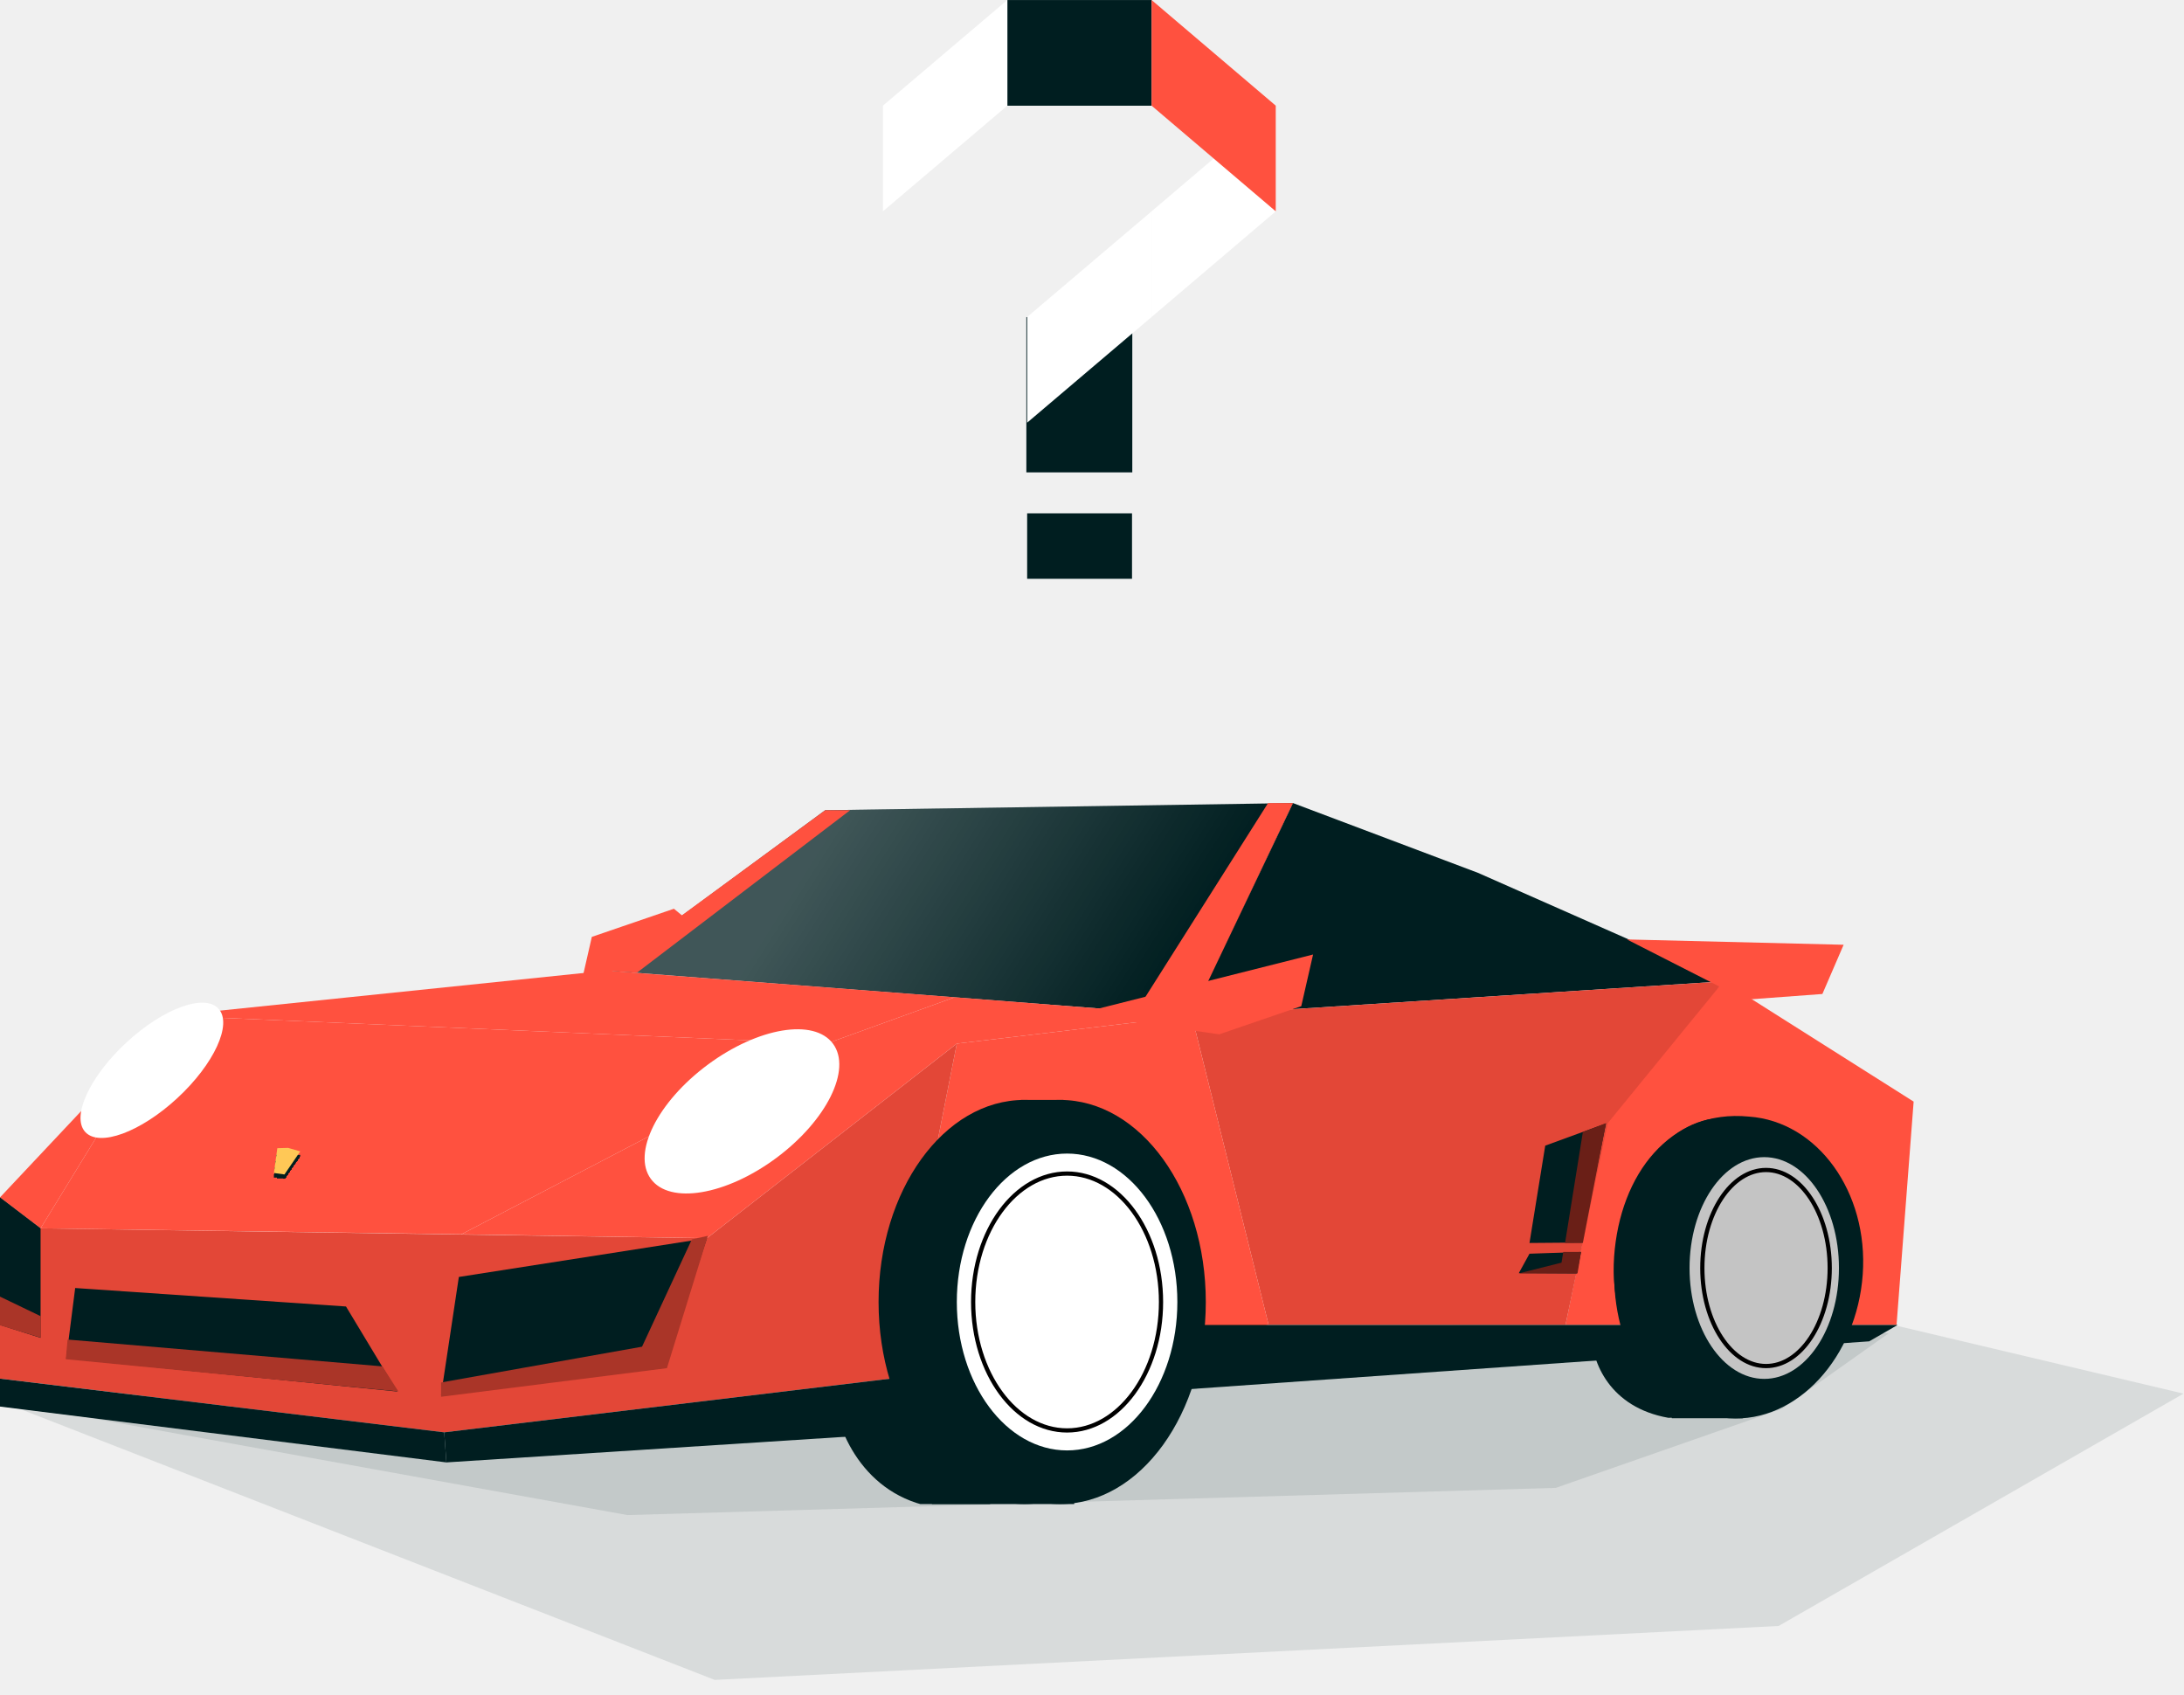
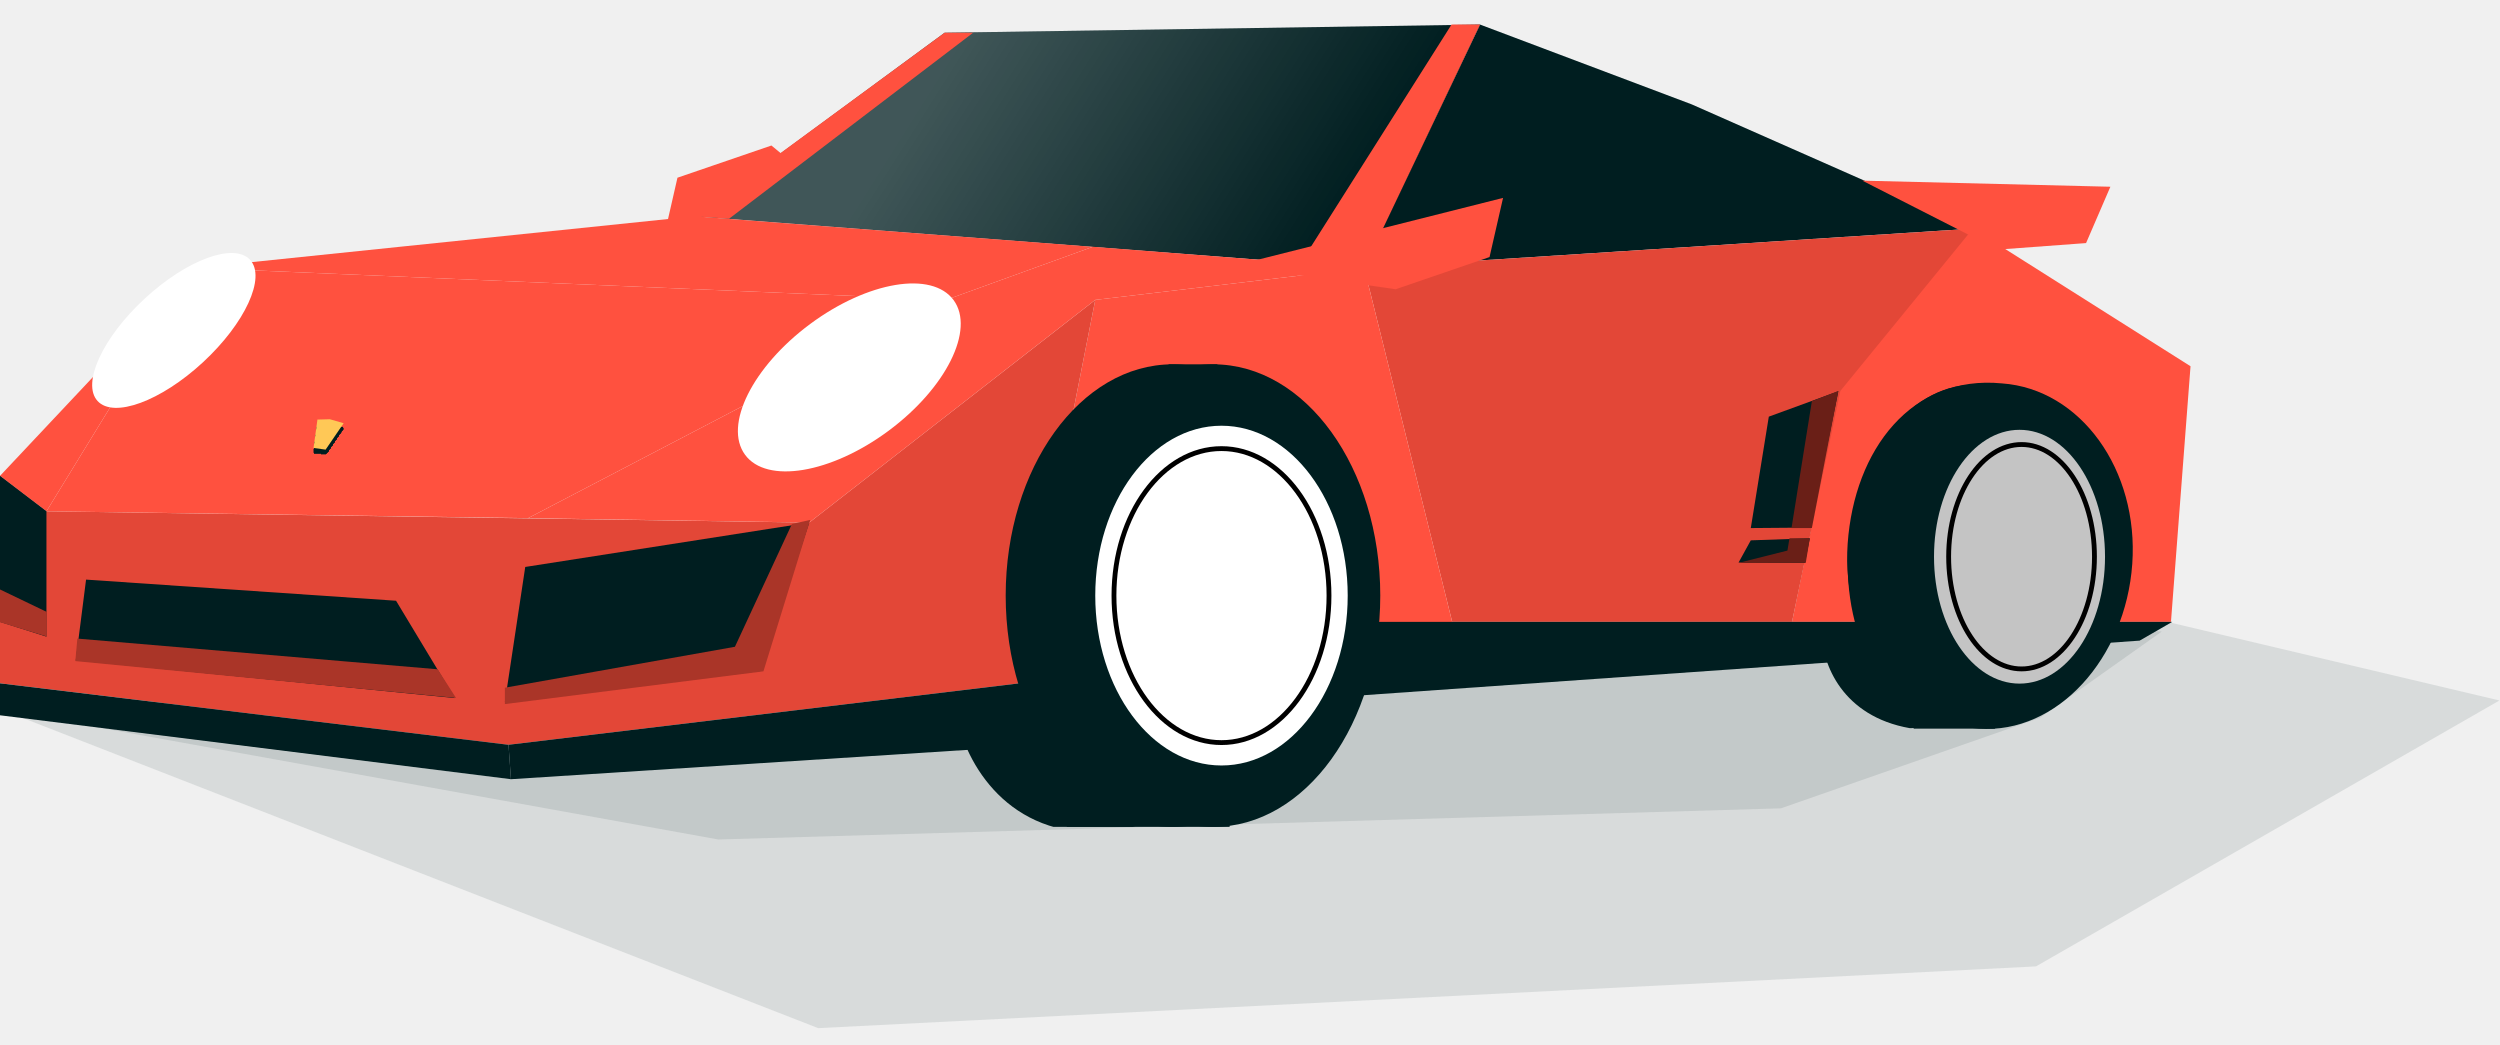
- <svg xmlns="http://www.w3.org/2000/svg" width="517" height="401" viewBox="0 0 517 401" fill="none">
+ <svg xmlns="http://www.w3.org/2000/svg" width="517" height="216" viewBox="0 0 517 216" fill="none">
+   <path d="M0.576 146.869L445.497 127.959L516.886 144.859L421.042 199.851L169.197 212.62L0.576 146.869Z" fill="#001E20" fill-opacity="0.1" />
+   <path d="M0.576 146.868L360.084 127.797L447.073 130.585L421.859 148.444L368.285 167.163L148.536 173.604L0.576 146.868Z" fill="#001E20" fill-opacity="0.1" />
  <g clip-path="url(#clip0)">
-     <path d="M268.039 75.061H242.96V111.805H268.039V75.061Z" fill="#001E20" />
-     <path d="M238.464 0.01V25.02L272.614 25.02V0.01L238.464 0.01Z" fill="#001E20" />
-     <path d="M238.456 25.011V0L209 25.011V50.022L238.456 25.011Z" fill="white" />
-     <path d="M302 50.022V25.011L272.605 50.022V75.032L302 50.022Z" fill="white" />
-     <path d="M272.606 75.033V50.022L243.149 75.033V100.044L272.606 75.033Z" fill="white" />
-     <path d="M302 25.011L272.605 0V25.011L302 50.022V25.011Z" fill="#FF513F" />
-     <path d="M267.974 121.508H243.149V137H267.974V121.508Z" fill="#001E20" />
-   </g>
-   <path d="M0.576 331.869L445.497 312.959L516.886 329.859L421.042 384.851L169.197 397.62L0.576 331.869Z" fill="#001E20" fill-opacity="0.1" />
-   <path d="M0.576 331.868L360.084 312.797L447.073 315.585L421.859 333.444L368.285 352.163L148.536 358.604L0.576 331.868Z" fill="#001E20" fill-opacity="0.1" />
-   <g clip-path="url(#clip1)">
-     <path d="M453 260.74L408.003 232.274L381.429 260.74L370.59 313.606H448.955L453 260.74Z" fill="#FF513F" />
-     <path d="M306.07 190.079L349.854 206.587L408.003 232.274L282.114 240.407L306.07 190.079Z" fill="#001E20" />
-     <path d="M370.59 313.606H300.315L291.214 277.006L282.114 240.407L408.003 232.274L380.587 265.844L375.589 289.725L370.59 313.606Z" fill="#E34737" />
-     <path d="M226.5 247.015L282.114 240.407L300.315 313.606L210.827 326.314L226.5 247.015Z" fill="#FF513F" />
-     <path d="M306.07 190.079L195.346 191.772L143.787 229.732L282.316 240.407L306.07 190.079Z" fill="#001E20" />
-     <path d="M306.07 190.079L195.346 191.772L143.787 229.732L282.316 240.407L306.07 190.079Z" fill="url(#paint0_linear)" fill-opacity="0.25" />
-     <path d="M306.07 190.079L282.114 240.407L268.969 239.391L300.176 190.079H306.07Z" fill="#FF513F" />
-     <path d="M195.346 191.772H201.24L150.764 230.241L143.585 229.732L195.346 191.772Z" fill="#FF513F" />
-     <path d="M436.427 223.617L431.398 235.269L413.133 236.619L385.131 222.358L436.427 223.617Z" fill="#FF513F" />
-     <path d="M310.833 225.924L308.037 238.159L288.608 244.818L255.128 239.965L310.833 225.924Z" fill="#FF513F" />
-     <path d="M137.305 233.985L140.1 221.749L159.529 215.091L164.612 219.285L137.305 233.985Z" fill="#FF513F" />
-     <path d="M449.211 313.606L442.475 317.483L273.519 329.364V313.606H449.211Z" fill="#001E20" />
-     <path d="M226.5 247.016L210.827 326.314L105.161 339.022L0 326.314V283.412L9.606 290.731L167.347 293.07L226.5 247.016Z" fill="#E34737" />
-     <path d="M225.995 236.036L143.585 229.732L40.447 240.407L195.66 247.015L225.995 236.036Z" fill="#FF513F" />
-     <path d="M109.205 292.155L195.66 247.015L40.447 240.407L9.606 290.731L109.205 292.155Z" fill="#FF513F" />
-     <path d="M-0 283.411L9.606 290.731L40.446 240.407L-0 283.411Z" fill="#FF513F" />
-     <path d="M167.347 293.069L157.236 323.772L104.409 330.18L108.619 302.245L167.347 293.069Z" fill="#001E20" />
-     <path d="M380.172 265.906L374.403 294.104L362.063 294.203L365.79 271.164L380.172 265.906Z" fill="#001E20" />
-     <path d="M359.537 301.332L362.063 296.743L374.272 296.319L373.262 301.41L359.537 301.332Z" fill="#001E20" />
-     <path d="M9.606 290.731V316.656L-6.10352e-05 313.606V283.412L9.606 290.731Z" fill="#001E20" />
-     <path d="M81.904 309.234L94.038 329.364L15.673 321.536L17.797 304.863L81.904 309.234Z" fill="#001E20" />
-     <path d="M282.114 240.407L226.5 247.015L167.347 293.07L109.205 292.155L195.66 247.015L225.994 236.036L282.114 240.407Z" fill="#FF513F" />
-     <path d="M216.388 339.022L105.666 346.139L105.16 339.022L210.827 326.314L216.388 339.022Z" fill="#001E20" />
-     <path d="M0 326.314L105.161 339.022L105.667 346.139L0 332.922V326.314Z" fill="#001E20" />
-     <path d="M154.073 279.041C149.599 272.941 155.626 260.837 167.537 252.006C179.447 243.175 192.729 240.962 197.204 247.062C201.678 253.163 195.65 265.267 183.74 274.097C171.83 282.928 158.547 285.142 154.073 279.041Z" fill="white" />
-     <path d="M20.176 267.926C16.849 264.29 21.215 254.809 29.927 246.751C38.639 238.692 48.399 235.107 51.726 238.743C55.053 242.379 50.688 251.859 41.975 259.918C33.263 267.977 23.503 271.562 20.176 267.926Z" fill="white" />
-     <path d="M242.498 356C223.432 356 207.976 334.586 207.976 308.171C207.976 281.755 223.432 260.341 242.498 260.341C261.564 260.341 277.021 281.755 277.021 308.171C277.021 334.586 261.564 356 242.498 356Z" fill="#001E20" />
-     <path d="M226.559 357.193C207.461 357.193 199.135 342.032 197.451 331.451C197.451 328.488 200.665 331.451 219.764 331.451C238.863 331.451 261.141 283.337 261.141 309.614C261.141 335.891 245.658 357.193 226.559 357.193Z" fill="#001E20" />
-     <path d="M394.933 335.582C381.101 333.135 376.752 322.466 376.705 315.547C377.033 313.671 379.033 315.959 392.865 318.406C406.697 320.852 428.166 293.229 425.253 309.874C422.34 326.519 408.374 335.582 394.933 335.582Z" fill="#001E20" />
-     <path d="M404.262 335.13C390.722 334.16 380.862 317.594 382.24 298.128C383.619 278.662 395.713 263.667 409.253 264.636C422.794 265.605 432.653 282.171 431.275 301.637C429.897 321.104 417.803 336.099 404.262 335.13Z" fill="#001E20" />
-     <path d="M250.918 356C231.852 356 216.396 334.586 216.396 308.171C216.396 281.755 231.852 260.341 250.918 260.341C269.984 260.341 285.44 281.755 285.44 308.171C285.44 334.586 269.984 356 250.918 356Z" fill="#001E20" />
-     <path d="M252.602 343.302C238.186 343.302 226.5 327.573 226.5 308.171C226.5 288.768 238.186 273.04 252.602 273.04C267.018 273.04 278.705 288.768 278.705 308.171C278.705 327.573 267.018 343.302 252.602 343.302Z" fill="white" />
-     <path d="M230.368 308.171C230.368 316.608 232.885 324.226 236.929 329.723C240.974 335.221 246.521 338.57 252.602 338.57C258.683 338.57 264.23 335.221 268.275 329.723C272.32 324.226 274.836 316.608 274.836 308.171C274.836 299.734 272.32 292.116 268.275 286.619C264.23 281.121 258.683 277.772 252.602 277.772C246.521 277.772 240.974 281.121 236.929 286.619C232.885 292.116 230.368 299.734 230.368 308.171Z" fill="white" stroke="black" />
-     <path d="M409.216 335.683C392.963 334.52 380.717 316.894 382.095 297.428C383.473 277.961 395.323 262.458 414.018 264.287C430.271 265.45 442.329 282.174 440.951 301.64C439.573 321.106 425.468 336.846 409.216 335.683Z" fill="#001E20" />
-     <path d="M417.636 326.371C407.87 326.371 399.954 314.622 399.954 300.129C399.954 285.635 407.87 273.886 417.636 273.886C427.401 273.886 435.318 285.635 435.318 300.129C435.318 314.622 427.401 326.371 417.636 326.371Z" fill="#C4C4C4" />
-     <path d="M402.98 300.129C402.98 306.591 404.702 312.418 407.46 316.615C410.221 320.816 413.978 323.332 418.057 323.332C422.136 323.332 425.893 320.816 428.654 316.615C431.412 312.418 433.134 306.591 433.134 300.129C433.134 293.667 431.412 287.84 428.654 283.643C425.893 279.442 422.136 276.926 418.057 276.926C413.978 276.926 410.221 279.442 407.46 283.643C404.702 287.84 402.98 293.667 402.98 300.129Z" stroke="black" />
-     <rect x="220.606" y="347.535" width="33.68" height="8.465" fill="#001E20" />
-     <rect x="395.744" y="328.064" width="16.84" height="7.619" fill="#001E20" />
+     <path d="M453 75.74L408.003 47.274L381.429 75.74L370.59 128.606H448.955L453 75.74Z" fill="#FF513F" />
+     <path d="M306.07 5.079L349.854 21.587L408.003 47.274L282.114 55.407L306.07 5.079Z" fill="#001E20" />
+     <path d="M370.59 128.606H300.315L291.214 92.006L282.114 55.407L408.003 47.274L380.587 80.844L375.589 104.725L370.59 128.606Z" fill="#E34737" />
+     <path d="M226.5 62.015L282.114 55.407L300.315 128.606L210.827 141.314L226.5 62.015Z" fill="#FF513F" />
+     <path d="M306.07 5.079L195.346 6.772L143.787 44.732L282.316 55.407L306.07 5.079Z" fill="#001E20" />
+     <path d="M306.07 5.079L195.346 6.772L143.787 44.732L282.316 55.407L306.07 5.079Z" fill="url(#paint0_linear)" fill-opacity="0.25" />
+     <path d="M306.07 5.079L282.114 55.407L268.969 54.391L300.176 5.079H306.07Z" fill="#FF513F" />
+     <path d="M195.346 6.772H201.24L150.764 45.241L143.585 44.732L195.346 6.772Z" fill="#FF513F" />
+     <path d="M436.427 38.617L431.398 50.269L413.133 51.619L385.131 37.358L436.427 38.617Z" fill="#FF513F" />
+     <path d="M310.833 40.924L308.037 53.16L288.608 59.818L255.128 54.965L310.833 40.924Z" fill="#FF513F" />
+     <path d="M137.305 48.985L140.1 36.749L159.529 30.091L164.612 34.285L137.305 48.985Z" fill="#FF513F" />
+     <path d="M449.211 128.606L442.475 132.483L273.519 144.364V128.606H449.211Z" fill="#001E20" />
+     <path d="M226.5 62.016L210.827 141.314L105.161 154.022L0 141.314V98.412L9.606 105.731L167.347 108.07L226.5 62.016Z" fill="#E34737" />
+     <path d="M225.995 51.036L143.585 44.732L40.447 55.407L195.66 62.015L225.995 51.036Z" fill="#FF513F" />
+     <path d="M109.205 107.155L195.66 62.015L40.447 55.407L9.606 105.731L109.205 107.155Z" fill="#FF513F" />
+     <path d="M-0 98.411L9.606 105.731L40.446 55.407L-0 98.411Z" fill="#FF513F" />
+     <path d="M167.347 108.069L157.236 138.772L104.409 145.18L108.619 117.245L167.347 108.069Z" fill="#001E20" />
+     <path d="M380.172 80.906L374.403 109.104L362.063 109.203L365.79 86.164L380.172 80.906Z" fill="#001E20" />
+     <path d="M359.537 116.332L362.063 111.743L374.272 111.319L373.262 116.41L359.537 116.332Z" fill="#001E20" />
+     <path d="M9.606 105.731V131.656L-6.10352e-05 128.606V98.412L9.606 105.731Z" fill="#001E20" />
+     <path d="M81.904 124.234L94.038 144.364L15.673 136.536L17.797 119.863L81.904 124.234Z" fill="#001E20" />
+     <path d="M282.114 55.407L226.5 62.015L167.347 108.07L109.205 107.155L195.66 62.015L225.994 51.036L282.114 55.407Z" fill="#FF513F" />
+     <path d="M216.388 154.022L105.666 161.139L105.16 154.022L210.827 141.314L216.388 154.022Z" fill="#001E20" />
+     <path d="M0 141.314L105.161 154.022L105.667 161.139L0 147.922V141.314Z" fill="#001E20" />
+     <path d="M154.073 94.041C149.599 87.941 155.626 75.837 167.537 67.006C179.447 58.175 192.729 55.962 197.204 62.062C201.678 68.163 195.65 80.267 183.74 89.097C171.83 97.928 158.547 100.142 154.073 94.041Z" fill="white" />
+     <path d="M20.176 82.926C16.849 79.29 21.215 69.809 29.927 61.751C38.639 53.692 48.399 50.107 51.726 53.743C55.053 57.379 50.688 66.859 41.975 74.918C33.263 82.977 23.503 86.562 20.176 82.926Z" fill="white" />
+     <path d="M242.498 171C223.432 171 207.976 149.586 207.976 123.171C207.976 96.755 223.432 75.341 242.498 75.341C261.564 75.341 277.021 96.755 277.021 123.171C277.021 149.586 261.564 171 242.498 171Z" fill="#001E20" />
+     <path d="M226.559 172.193C207.461 172.193 199.135 157.032 197.451 146.451C197.451 143.488 200.665 146.451 219.764 146.451C238.863 146.451 261.141 98.337 261.141 124.614C261.141 150.891 245.658 172.193 226.559 172.193Z" fill="#001E20" />
+     <path d="M394.933 150.582C381.101 148.135 376.752 137.466 376.705 130.547C377.033 128.671 379.033 130.959 392.865 133.406C406.697 135.852 428.166 108.229 425.253 124.874C422.34 141.519 408.374 150.582 394.933 150.582Z" fill="#001E20" />
+     <path d="M404.262 150.13C390.722 149.16 380.862 132.594 382.24 113.128C383.619 93.662 395.713 78.667 409.253 79.636C422.794 80.605 432.653 97.171 431.275 116.637C429.897 136.104 417.803 151.099 404.262 150.13Z" fill="#001E20" />
+     <path d="M250.918 171C231.852 171 216.396 149.586 216.396 123.171C216.396 96.755 231.852 75.341 250.918 75.341C269.984 75.341 285.44 96.755 285.44 123.171C285.44 149.586 269.984 171 250.918 171Z" fill="#001E20" />
+     <path d="M252.602 158.302C238.186 158.302 226.5 142.573 226.5 123.171C226.5 103.768 238.186 88.04 252.602 88.04C267.018 88.04 278.705 103.768 278.705 123.171C278.705 142.573 267.018 158.302 252.602 158.302Z" fill="white" />
+     <path d="M230.368 123.171C230.368 131.608 232.885 139.226 236.929 144.723C240.974 150.221 246.521 153.57 252.602 153.57C258.683 153.57 264.23 150.221 268.275 144.723C272.32 139.226 274.836 131.608 274.836 123.171C274.836 114.734 272.32 107.116 268.275 101.619C264.23 96.121 258.683 92.772 252.602 92.772C246.521 92.772 240.974 96.121 236.929 101.619C232.885 107.116 230.368 114.734 230.368 123.171Z" fill="white" stroke="black" />
+     <path d="M409.216 150.683C392.963 149.52 380.717 131.894 382.095 112.428C383.473 92.961 395.323 77.458 414.018 79.287C430.271 80.45 442.329 97.174 440.951 116.64C439.573 136.106 425.468 151.846 409.216 150.683Z" fill="#001E20" />
+     <path d="M417.636 141.371C407.87 141.371 399.954 129.622 399.954 115.129C399.954 100.635 407.87 88.886 417.636 88.886C427.401 88.886 435.318 100.635 435.318 115.129C435.318 129.622 427.401 141.371 417.636 141.371Z" fill="#C4C4C4" />
+     <path d="M402.98 115.129C402.98 121.591 404.702 127.418 407.46 131.615C410.221 135.816 413.978 138.332 418.057 138.332C422.136 138.332 425.893 135.816 428.654 131.615C431.412 127.418 433.134 121.591 433.134 115.129C433.134 108.667 431.412 102.84 428.654 98.643C425.893 94.442 422.136 91.926 418.057 91.926C413.978 91.926 410.221 94.442 407.46 98.643C404.702 102.84 402.98 108.667 402.98 115.129Z" stroke="black" />
+     <rect x="220.606" y="162.535" width="33.68" height="8.465" fill="#001E20" />
+     <rect x="395.744" y="143.064" width="16.84" height="7.619" fill="#001E20" />
    <g filter="url(#filter0_d)">
-       <path d="M65.646 271.766L68.206 271.696L71.067 272.524L67.337 277.985L64.835 277.635L65.646 271.766Z" fill="#FFC856" />
+       <path d="M65.646 86.766L68.206 86.696L71.067 87.523L67.337 92.985L64.835 92.635L65.646 86.766Z" fill="#FFC856" />
    </g>
-     <rect x="241.656" y="260.341" width="10.104" height="7.619" fill="#001E20" />
-     <path d="M15.998 317.06L90.516 323.409L94.305 329.334L15.577 321.716L15.998 317.06Z" fill="#AA3528" />
-     <path d="M370.483 294.203L374.693 267.96L380.166 265.844L374.693 294.203L370.483 294.203Z" fill="#6A1F17" />
-     <path d="M359.537 301.398L369.641 298.859L370.062 296.319L374.272 296.319L373.43 301.398L359.537 301.398Z" fill="#6A1F17" />
-     <path d="M0 306.901L9.683 311.557V316.636L0 313.673V306.901Z" fill="#AA3528" />
-     <path d="M104.409 330.604V327.218L151.983 318.752L163.771 293.356L167.56 292.51L157.877 323.832L104.409 330.604Z" fill="#AA3528" />
+     <rect x="241.656" y="75.341" width="10.104" height="7.619" fill="#001E20" />
+     <path d="M15.998 132.06L90.516 138.409L94.305 144.334L15.577 136.716L15.998 132.06Z" fill="#AA3528" />
+     <path d="M370.483 109.203L374.693 82.96L380.166 80.844L374.693 109.203L370.483 109.203Z" fill="#6A1F17" />
+     <path d="M359.537 116.398L369.641 113.859L370.062 111.319L374.272 111.319L373.43 116.398L359.537 116.398Z" fill="#6A1F17" />
+     <path d="M0 121.901L9.683 126.557V131.636L0 128.673V121.901Z" fill="#AA3528" />
+     <path d="M104.409 145.604V142.218L151.983 133.752L163.771 108.356L167.56 107.51L157.877 138.832L104.409 145.604Z" fill="#AA3528" />
  </g>
  <defs>
-     <filter id="filter0_d" x="64.835" y="271.696" width="6.232" height="7.289" filterUnits="userSpaceOnUse" color-interpolation-filters="sRGB">
+     <filter id="filter0_d" x="64.835" y="86.696" width="6.232" height="7.289" filterUnits="userSpaceOnUse" color-interpolation-filters="sRGB">
      <feFlood flood-opacity="0" result="BackgroundImageFix" />
      <feColorMatrix in="SourceAlpha" type="matrix" values="0 0 0 0 0 0 0 0 0 0 0 0 0 0 0 0 0 0 127 0" />
      <feOffset dy="1" />
      <feColorMatrix type="matrix" values="0 0 0 0 0 0 0 0 0 0.118 0 0 0 0 0.125 0 0 0 1 0" />
      <feBlend mode="normal" in2="BackgroundImageFix" result="effect1_dropShadow" />
      <feBlend mode="normal" in="SourceGraphic" in2="effect1_dropShadow" result="shape" />
    </filter>
-     <linearGradient id="paint0_linear" x1="199.977" y1="191.349" x2="272.612" y2="237.133" gradientUnits="userSpaceOnUse">
+     <linearGradient id="paint0_linear" x1="199.977" y1="6.349" x2="272.612" y2="52.133" gradientUnits="userSpaceOnUse">
      <stop stop-color="white" />
      <stop offset="1" stop-color="white" stop-opacity="0" />
    </linearGradient>
    <clipPath id="clip0">
-       <rect width="93" height="137" fill="white" transform="translate(209)" />
-     </clipPath>
-     <clipPath id="clip1">
-       <rect width="453" height="171" fill="white" transform="matrix(-1 0 0 1 453 185)" />
+       <rect width="453" height="171" fill="white" transform="matrix(-1 0 0 1 453 0)" />
    </clipPath>
  </defs>
</svg>
